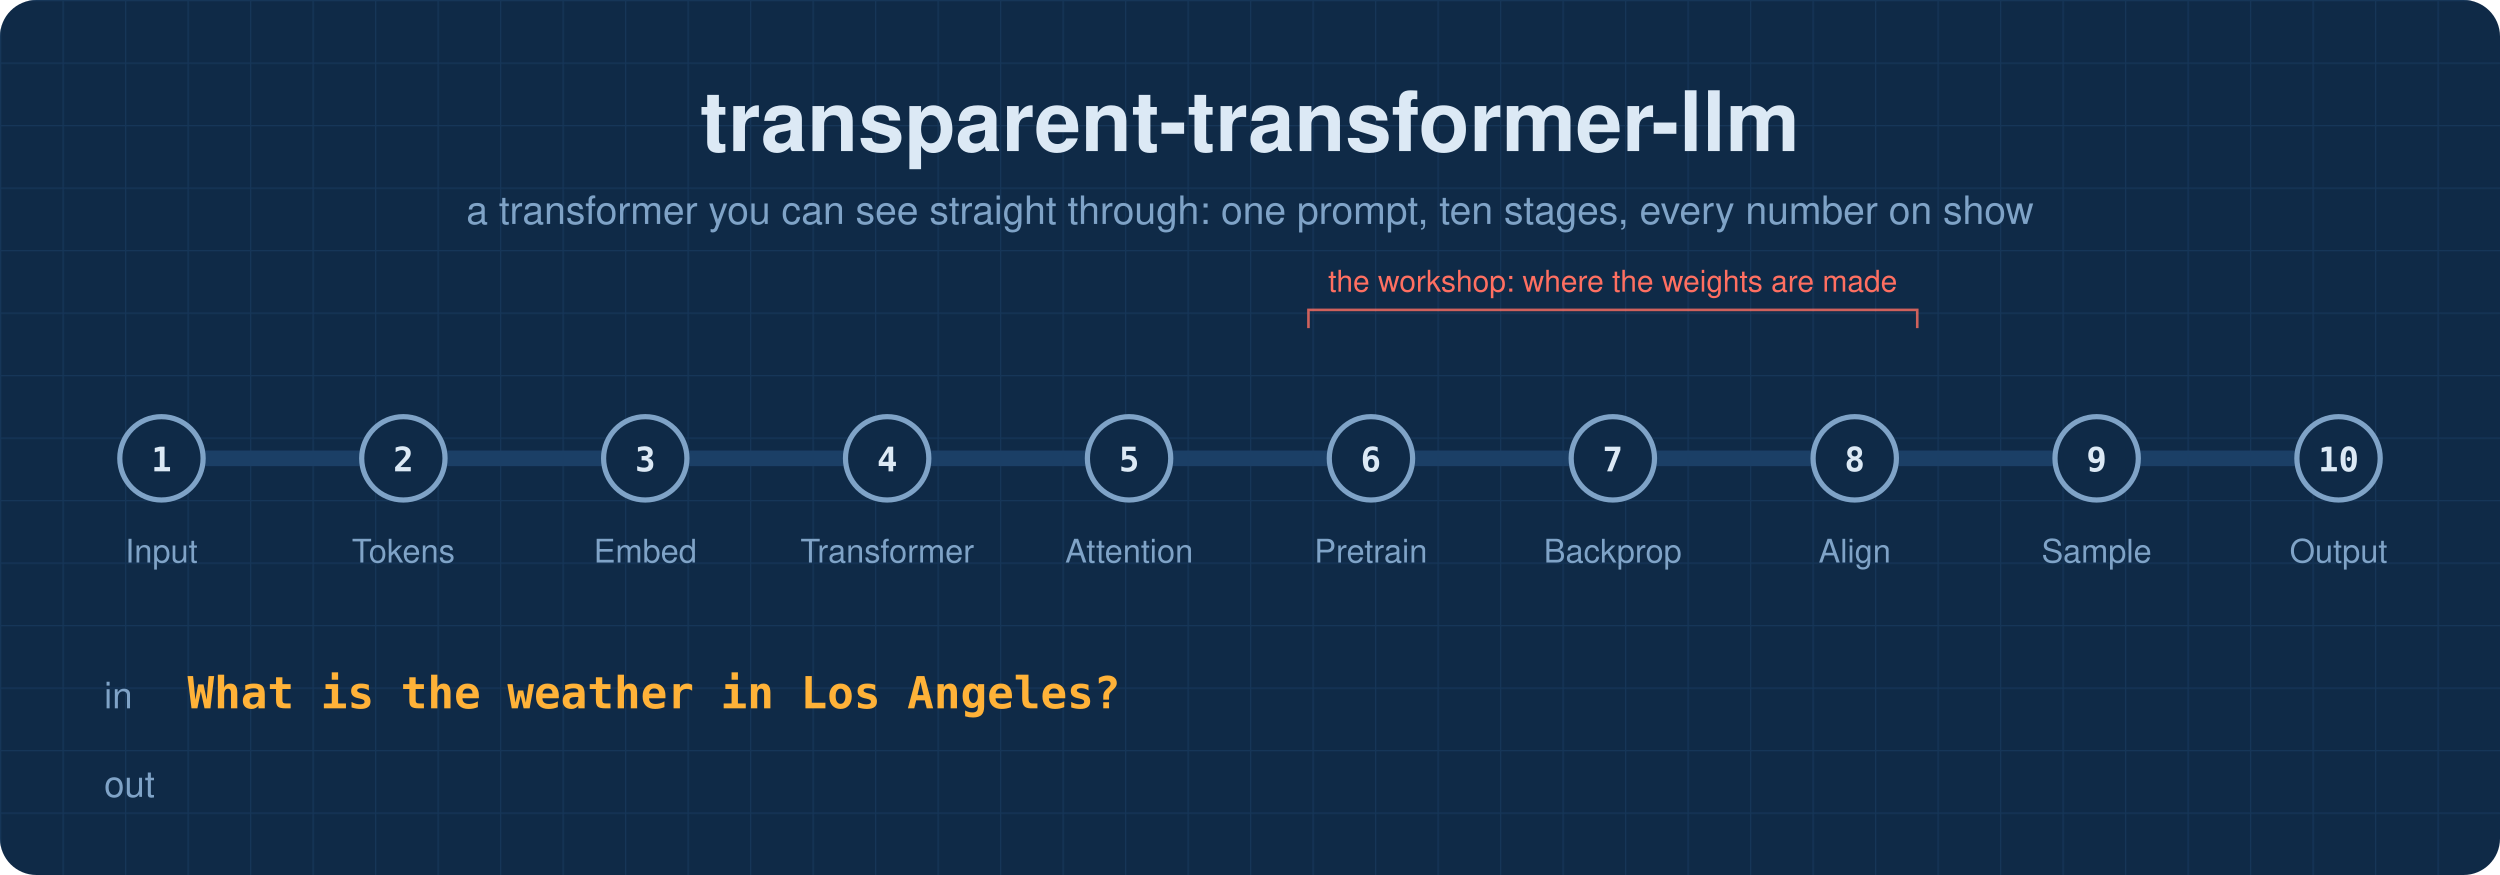
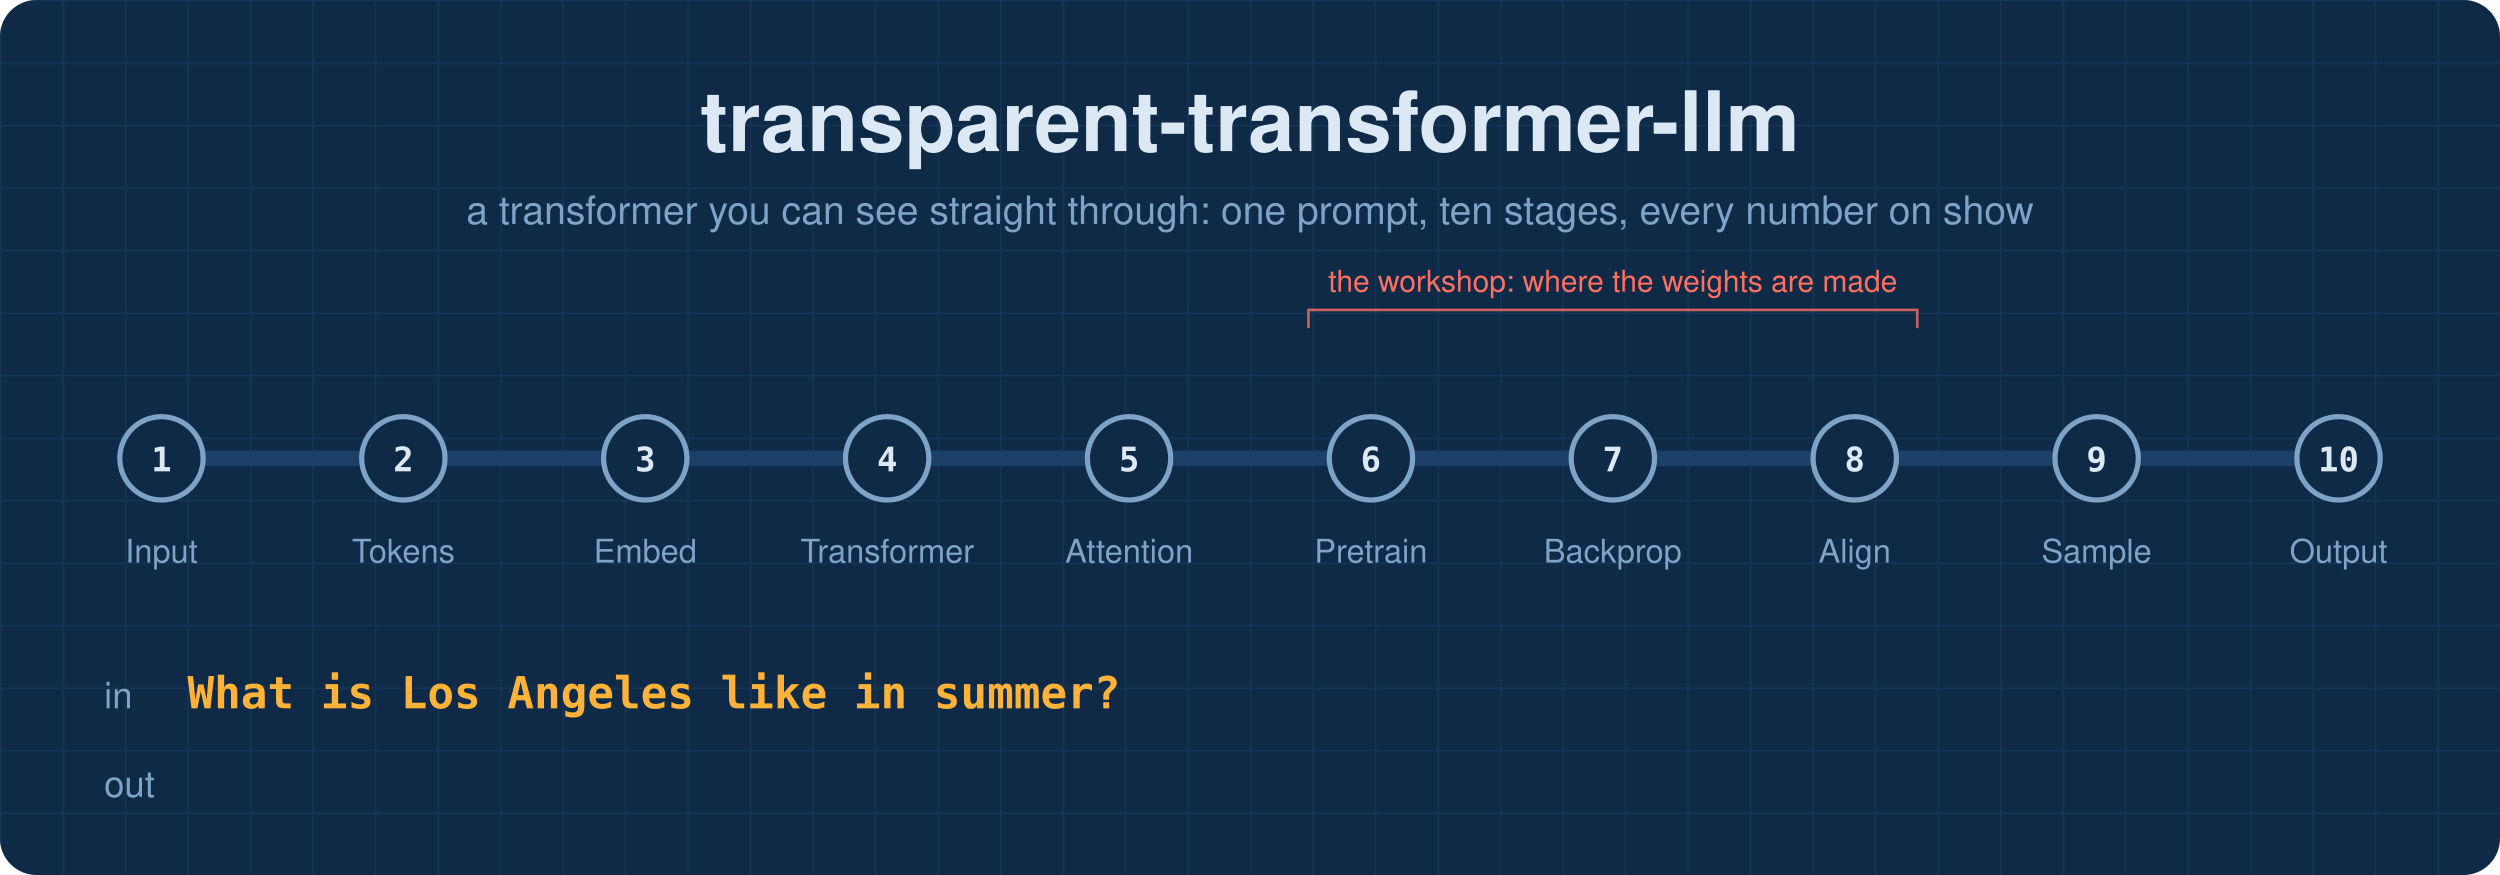
<svg xmlns="http://www.w3.org/2000/svg" viewBox="0 0 960 336" width="960" height="336" role="img">
  <defs>
    <pattern id="g" width="24" height="24" patternUnits="userSpaceOnUse">
      <path d="M24 0H0V24" fill="none" stroke="#1B3F66" stroke-width="1" />
    </pattern>
  </defs>
  <rect width="960" height="336" rx="14" fill="#0F2A47" />
  <rect width="960" height="336" rx="14" fill="url(#g)" opacity="0.55" />
  <text x="480.0" y="58.0" font-family="system-ui,-apple-system,'Segoe UI',Helvetica,Arial,sans-serif" font-size="32" fill="#DCE9F5" text-anchor="middle" font-weight="700" xml:space="preserve">transparent-transformer-llm</text>
  <text x="480.0" y="86.0" font-family="system-ui,-apple-system,'Segoe UI',Helvetica,Arial,sans-serif" font-size="15" fill="#7FA3C7" text-anchor="middle" font-weight="400" xml:space="preserve">a transformer you can see straight through: one prompt, ten stages, every number on show</text>
  <line x1="62.0" y1="176" x2="898.0" y2="176" stroke="#1B3F66" stroke-width="6" stroke-linecap="round" />
  <circle cx="62.0" cy="176" r="16" fill="#0F2A47" stroke="#7FA3C7" stroke-width="2" />
  <circle cx="62.0" cy="176" r="16" fill="#FFB238" opacity="0">
    <animate attributeName="opacity" dur="14s" repeatCount="indefinite" values="0;0;1;0.25;0.25;0" keyTimes="0;0.110;0.120;0.180;0.95;1" />
  </circle>
  <text x="62.0" y="181.0" font-family="ui-monospace,'SF Mono',Menlo,Consolas,'DejaVu Sans Mono',monospace" font-size="13" fill="#DCE9F5" text-anchor="middle" font-weight="700" xml:space="preserve">1</text>
  <text x="62.0" y="216.0" font-family="system-ui,-apple-system,'Segoe UI',Helvetica,Arial,sans-serif" font-size="12.5" fill="#7FA3C7" text-anchor="middle" font-weight="400" xml:space="preserve">Input</text>
  <circle cx="154.889" cy="176" r="16" fill="#0F2A47" stroke="#7FA3C7" stroke-width="2" />
  <circle cx="154.889" cy="176" r="16" fill="#FFB238" opacity="0">
    <animate attributeName="opacity" dur="14s" repeatCount="indefinite" values="0;0;1;0.25;0.25;0" keyTimes="0;0.177;0.187;0.247;0.95;1" />
  </circle>
  <text x="154.9" y="181.0" font-family="ui-monospace,'SF Mono',Menlo,Consolas,'DejaVu Sans Mono',monospace" font-size="13" fill="#DCE9F5" text-anchor="middle" font-weight="700" xml:space="preserve">2</text>
  <text x="154.9" y="216.0" font-family="system-ui,-apple-system,'Segoe UI',Helvetica,Arial,sans-serif" font-size="12.5" fill="#7FA3C7" text-anchor="middle" font-weight="400" xml:space="preserve">Tokens</text>
  <circle cx="247.778" cy="176" r="16" fill="#0F2A47" stroke="#7FA3C7" stroke-width="2" />
  <circle cx="247.778" cy="176" r="16" fill="#FFB238" opacity="0">
    <animate attributeName="opacity" dur="14s" repeatCount="indefinite" values="0;0;1;0.25;0.25;0" keyTimes="0;0.243;0.253;0.313;0.95;1" />
  </circle>
  <text x="247.8" y="181.0" font-family="ui-monospace,'SF Mono',Menlo,Consolas,'DejaVu Sans Mono',monospace" font-size="13" fill="#DCE9F5" text-anchor="middle" font-weight="700" xml:space="preserve">3</text>
  <text x="247.8" y="216.0" font-family="system-ui,-apple-system,'Segoe UI',Helvetica,Arial,sans-serif" font-size="12.5" fill="#7FA3C7" text-anchor="middle" font-weight="400" xml:space="preserve">Embed</text>
  <circle cx="340.667" cy="176" r="16" fill="#0F2A47" stroke="#7FA3C7" stroke-width="2" />
  <circle cx="340.667" cy="176" r="16" fill="#FFB238" opacity="0">
    <animate attributeName="opacity" dur="14s" repeatCount="indefinite" values="0;0;1;0.25;0.25;0" keyTimes="0;0.310;0.320;0.380;0.95;1" />
  </circle>
  <text x="340.7" y="181.0" font-family="ui-monospace,'SF Mono',Menlo,Consolas,'DejaVu Sans Mono',monospace" font-size="13" fill="#DCE9F5" text-anchor="middle" font-weight="700" xml:space="preserve">4</text>
  <text x="340.7" y="216.0" font-family="system-ui,-apple-system,'Segoe UI',Helvetica,Arial,sans-serif" font-size="12.5" fill="#7FA3C7" text-anchor="middle" font-weight="400" xml:space="preserve">Transformer</text>
  <circle cx="433.556" cy="176" r="16" fill="#0F2A47" stroke="#7FA3C7" stroke-width="2" />
  <circle cx="433.556" cy="176" r="16" fill="#FFB238" opacity="0">
    <animate attributeName="opacity" dur="14s" repeatCount="indefinite" values="0;0;1;0.25;0.25;0" keyTimes="0;0.377;0.387;0.447;0.95;1" />
  </circle>
  <text x="433.6" y="181.0" font-family="ui-monospace,'SF Mono',Menlo,Consolas,'DejaVu Sans Mono',monospace" font-size="13" fill="#DCE9F5" text-anchor="middle" font-weight="700" xml:space="preserve">5</text>
  <text x="433.6" y="216.0" font-family="system-ui,-apple-system,'Segoe UI',Helvetica,Arial,sans-serif" font-size="12.5" fill="#7FA3C7" text-anchor="middle" font-weight="400" xml:space="preserve">Attention</text>
  <circle cx="526.444" cy="176" r="16" fill="#0F2A47" stroke="#7FA3C7" stroke-width="2" />
  <circle cx="526.444" cy="176" r="16" fill="#FF6F61" opacity="0">
    <animate attributeName="opacity" dur="14s" repeatCount="indefinite" values="0;0;1;0.25;0.25;0" keyTimes="0;0.443;0.453;0.513;0.95;1" />
  </circle>
  <text x="526.4" y="181.0" font-family="ui-monospace,'SF Mono',Menlo,Consolas,'DejaVu Sans Mono',monospace" font-size="13" fill="#DCE9F5" text-anchor="middle" font-weight="700" xml:space="preserve">6</text>
  <text x="526.4" y="216.0" font-family="system-ui,-apple-system,'Segoe UI',Helvetica,Arial,sans-serif" font-size="12.5" fill="#7FA3C7" text-anchor="middle" font-weight="400" xml:space="preserve">Pretrain</text>
  <circle cx="619.333" cy="176" r="16" fill="#0F2A47" stroke="#7FA3C7" stroke-width="2" />
  <circle cx="619.333" cy="176" r="16" fill="#FF6F61" opacity="0">
    <animate attributeName="opacity" dur="14s" repeatCount="indefinite" values="0;0;1;0.25;0.25;0" keyTimes="0;0.510;0.520;0.580;0.95;1" />
  </circle>
  <text x="619.3" y="181.0" font-family="ui-monospace,'SF Mono',Menlo,Consolas,'DejaVu Sans Mono',monospace" font-size="13" fill="#DCE9F5" text-anchor="middle" font-weight="700" xml:space="preserve">7</text>
  <text x="619.3" y="216.0" font-family="system-ui,-apple-system,'Segoe UI',Helvetica,Arial,sans-serif" font-size="12.5" fill="#7FA3C7" text-anchor="middle" font-weight="400" xml:space="preserve">Backprop</text>
  <circle cx="712.222" cy="176" r="16" fill="#0F2A47" stroke="#7FA3C7" stroke-width="2" />
  <circle cx="712.222" cy="176" r="16" fill="#FF6F61" opacity="0">
    <animate attributeName="opacity" dur="14s" repeatCount="indefinite" values="0;0;1;0.25;0.25;0" keyTimes="0;0.577;0.587;0.647;0.95;1" />
  </circle>
  <text x="712.2" y="181.0" font-family="ui-monospace,'SF Mono',Menlo,Consolas,'DejaVu Sans Mono',monospace" font-size="13" fill="#DCE9F5" text-anchor="middle" font-weight="700" xml:space="preserve">8</text>
  <text x="712.2" y="216.0" font-family="system-ui,-apple-system,'Segoe UI',Helvetica,Arial,sans-serif" font-size="12.5" fill="#7FA3C7" text-anchor="middle" font-weight="400" xml:space="preserve">Align</text>
  <circle cx="805.111" cy="176" r="16" fill="#0F2A47" stroke="#7FA3C7" stroke-width="2" />
  <circle cx="805.111" cy="176" r="16" fill="#FFB238" opacity="0">
    <animate attributeName="opacity" dur="14s" repeatCount="indefinite" values="0;0;1;0.25;0.25;0" keyTimes="0;0.643;0.653;0.713;0.95;1" />
  </circle>
  <text x="805.1" y="181.0" font-family="ui-monospace,'SF Mono',Menlo,Consolas,'DejaVu Sans Mono',monospace" font-size="13" fill="#DCE9F5" text-anchor="middle" font-weight="700" xml:space="preserve">9</text>
  <text x="805.1" y="216.0" font-family="system-ui,-apple-system,'Segoe UI',Helvetica,Arial,sans-serif" font-size="12.5" fill="#7FA3C7" text-anchor="middle" font-weight="400" xml:space="preserve">Sample</text>
  <circle cx="898.0" cy="176" r="16" fill="#0F2A47" stroke="#7FA3C7" stroke-width="2" />
  <circle cx="898.0" cy="176" r="16" fill="#FFB238" opacity="0">
    <animate attributeName="opacity" dur="14s" repeatCount="indefinite" values="0;0;1;0.25;0.25;0" keyTimes="0;0.710;0.720;0.780;0.95;1" />
  </circle>
  <text x="898.0" y="181.0" font-family="ui-monospace,'SF Mono',Menlo,Consolas,'DejaVu Sans Mono',monospace" font-size="13" fill="#DCE9F5" text-anchor="middle" font-weight="700" xml:space="preserve">10</text>
  <text x="898.0" y="216.0" font-family="system-ui,-apple-system,'Segoe UI',Helvetica,Arial,sans-serif" font-size="12.5" fill="#7FA3C7" text-anchor="middle" font-weight="400" xml:space="preserve">Output</text>
  <g opacity="0">
    <animate attributeName="opacity" dur="14s" repeatCount="indefinite" values="0;0;1;1;0;0" keyTimes="0;0.1;0.12;0.72;0.74;1" />
    <animateTransform attributeName="transform" type="translate" dur="14s" repeatCount="indefinite" calcMode="spline" keySplines="0 0 1 1;0.7 0 0.3 1;0.7 0 0.3 1;0.7 0 0.3 1;0.7 0 0.3 1;0.7 0 0.3 1;0.7 0 0.3 1;0.7 0 0.3 1;0.7 0 0.3 1;0.7 0 0.3 1;0 0 1 1" values="62 0;62 0;155 0;248 0;341 0;434 0;526 0;619 0;712 0;805 0;898 0;898 0" keyTimes="0;0.120;0.187;0.253;0.320;0.387;0.453;0.520;0.587;0.653;0.720;1" />
    <path d="M-10 140h20M0 140v8M-9 156v-8h18v8" fill="none" stroke="#FFB238" stroke-width="2.2" stroke-linecap="round" />
    <rect x="-7" y="150" width="14" height="10" rx="2" fill="#FFB238" />
  </g>
  <path d="M502.444 126v-7h233.778v7" fill="none" stroke="#FF6F61" stroke-width="1" opacity="0.8" />
  <text x="619.3" y="112.0" font-family="system-ui,-apple-system,'Segoe UI',Helvetica,Arial,sans-serif" font-size="11.5" fill="#FF6F61" text-anchor="middle" font-weight="400" xml:space="preserve">the workshop: where the weights are made</text>
  <text x="40.0" y="272.0" font-family="system-ui,-apple-system,'Segoe UI',Helvetica,Arial,sans-serif" font-size="14" fill="#7FA3C7" text-anchor="start" font-weight="400" xml:space="preserve">in </text>
  <g>
    <animate attributeName="opacity" dur="14s" repeatCount="indefinite" values="0;0;1;1;0;0" keyTimes="0;0.000;0.020;0.960;0.980;1" />
-     <text x="72.0" y="272.0" font-family="ui-monospace,'SF Mono',Menlo,Consolas,'DejaVu Sans Mono',monospace" font-size="17" fill="#FFB238" text-anchor="start" font-weight="600" xml:space="preserve">What is the weather in Los Angeles?</text>
+     <text x="72.0" y="272.0" font-family="ui-monospace,'SF Mono',Menlo,Consolas,'DejaVu Sans Mono',monospace" font-size="17" fill="#FFB238" text-anchor="start" font-weight="600" xml:space="preserve">What is Los Angeles like in summer?</text>
  </g>
  <text x="40.0" y="306.0" font-family="system-ui,-apple-system,'Segoe UI',Helvetica,Arial,sans-serif" font-size="14" fill="#7FA3C7" text-anchor="start" font-weight="400" xml:space="preserve">out</text>
  <g opacity="0">
    <animate attributeName="opacity" dur="14s" repeatCount="indefinite" values="0;0;1;1;0;0" keyTimes="0;0.715;0.735;0.960;0.980;1" />
-     <text x="72.0" y="306.0" font-family="ui-monospace,'SF Mono',Menlo,Consolas,'DejaVu Sans Mono',monospace" font-size="17" fill="#6FE3B4" text-anchor="start" font-weight="600" xml:space="preserve">I</text>
+     <text x="72.0" y="306.0" font-family="ui-monospace,'SF Mono',Menlo,Consolas,'DejaVu Sans Mono',monospace" font-size="17" fill="#6FE3B4" text-anchor="start" font-weight="600" xml:space="preserve">In</text>
  </g>
  <g opacity="0">
-     <animate attributeName="opacity" dur="14s" repeatCount="indefinite" values="0;0;1;1;0;0" keyTimes="0;0.727;0.747;0.960;0.980;1" />
-     <text x="82.2" y="306.0" font-family="ui-monospace,'SF Mono',Menlo,Consolas,'DejaVu Sans Mono',monospace" font-size="17" fill="#6FE3B4" text-anchor="start" font-weight="600" xml:space="preserve"> cannot</text>
+     <animate attributeName="opacity" dur="14s" repeatCount="indefinite" values="0;0;1;1;0;0" keyTimes="0;0.726;0.746;0.960;0.980;1" />
+     <text x="92.5" y="306.0" font-family="ui-monospace,'SF Mono',Menlo,Consolas,'DejaVu Sans Mono',monospace" font-size="17" fill="#6FE3B4" text-anchor="start" font-weight="600" xml:space="preserve"> summer</text>
  </g>
  <g opacity="0">
-     <animate attributeName="opacity" dur="14s" repeatCount="indefinite" values="0;0;1;1;0;0" keyTimes="0;0.740;0.760;0.960;0.980;1" />
-     <text x="153.9" y="306.0" font-family="ui-monospace,'SF Mono',Menlo,Consolas,'DejaVu Sans Mono',monospace" font-size="17" fill="#6FE3B4" text-anchor="start" font-weight="600" xml:space="preserve"> see</text>
+     <animate attributeName="opacity" dur="14s" repeatCount="indefinite" values="0;0;1;1;0;0" keyTimes="0;0.737;0.757;0.960;0.980;1" />
+     <text x="164.1" y="306.0" font-family="ui-monospace,'SF Mono',Menlo,Consolas,'DejaVu Sans Mono',monospace" font-size="17" fill="#6FE3B4" text-anchor="start" font-weight="600" xml:space="preserve"> Los</text>
  </g>
  <g opacity="0">
-     <animate attributeName="opacity" dur="14s" repeatCount="indefinite" values="0;0;1;1;0;0" keyTimes="0;0.752;0.772;0.960;0.980;1" />
-     <text x="194.8" y="306.0" font-family="ui-monospace,'SF Mono',Menlo,Consolas,'DejaVu Sans Mono',monospace" font-size="17" fill="#6FE3B4" text-anchor="start" font-weight="600" xml:space="preserve"> live</text>
+     <animate attributeName="opacity" dur="14s" repeatCount="indefinite" values="0;0;1;1;0;0" keyTimes="0;0.748;0.768;0.960;0.980;1" />
+     <text x="205.0" y="306.0" font-family="ui-monospace,'SF Mono',Menlo,Consolas,'DejaVu Sans Mono',monospace" font-size="17" fill="#6FE3B4" text-anchor="start" font-weight="600" xml:space="preserve"> Angeles</text>
  </g>
  <g opacity="0">
-     <animate attributeName="opacity" dur="14s" repeatCount="indefinite" values="0;0;1;1;0;0" keyTimes="0;0.765;0.785;0.960;0.980;1" />
-     <text x="246.0" y="306.0" font-family="ui-monospace,'SF Mono',Menlo,Consolas,'DejaVu Sans Mono',monospace" font-size="17" fill="#6FE3B4" text-anchor="start" font-weight="600" xml:space="preserve"> weather</text>
+     <animate attributeName="opacity" dur="14s" repeatCount="indefinite" values="0;0;1;1;0;0" keyTimes="0;0.759;0.779;0.960;0.980;1" />
+     <text x="286.9" y="306.0" font-family="ui-monospace,'SF Mono',Menlo,Consolas,'DejaVu Sans Mono',monospace" font-size="17" fill="#6FE3B4" text-anchor="start" font-weight="600" xml:space="preserve"> is</text>
  </g>
  <g opacity="0">
-     <animate attributeName="opacity" dur="14s" repeatCount="indefinite" values="0;0;1;1;0;0" keyTimes="0;0.777;0.797;0.960;0.980;1" />
-     <text x="327.9" y="306.0" font-family="ui-monospace,'SF Mono',Menlo,Consolas,'DejaVu Sans Mono',monospace" font-size="17" fill="#6FE3B4" text-anchor="start" font-weight="600" xml:space="preserve"> data</text>
+     <animate attributeName="opacity" dur="14s" repeatCount="indefinite" values="0;0;1;1;0;0" keyTimes="0;0.771;0.791;0.960;0.980;1" />
+     <text x="317.6" y="306.0" font-family="ui-monospace,'SF Mono',Menlo,Consolas,'DejaVu Sans Mono',monospace" font-size="17" fill="#6FE3B4" text-anchor="start" font-weight="600" xml:space="preserve"> usually</text>
  </g>
  <g opacity="0">
-     <animate attributeName="opacity" dur="14s" repeatCount="indefinite" values="0;0;1;1;0;0" keyTimes="0;0.790;0.810;0.960;0.980;1" />
-     <text x="379.0" y="306.0" font-family="ui-monospace,'SF Mono',Menlo,Consolas,'DejaVu Sans Mono',monospace" font-size="17" fill="#6FE3B4" text-anchor="start" font-weight="600" xml:space="preserve">,</text>
+     <animate attributeName="opacity" dur="14s" repeatCount="indefinite" values="0;0;1;1;0;0" keyTimes="0;0.782;0.802;0.960;0.980;1" />
+     <text x="399.5" y="306.0" font-family="ui-monospace,'SF Mono',Menlo,Consolas,'DejaVu Sans Mono',monospace" font-size="17" fill="#6FE3B4" text-anchor="start" font-weight="600" xml:space="preserve"> hot</text>
  </g>
  <g opacity="0">
-     <animate attributeName="opacity" dur="14s" repeatCount="indefinite" values="0;0;1;1;0;0" keyTimes="0;0.802;0.823;0.960;0.980;1" />
-     <text x="389.3" y="306.0" font-family="ui-monospace,'SF Mono',Menlo,Consolas,'DejaVu Sans Mono',monospace" font-size="17" fill="#6FE3B4" text-anchor="start" font-weight="600" xml:space="preserve"> but</text>
+     <animate attributeName="opacity" dur="14s" repeatCount="indefinite" values="0;0;1;1;0;0" keyTimes="0;0.793;0.813;0.960;0.980;1" />
+     <text x="440.4" y="306.0" font-family="ui-monospace,'SF Mono',Menlo,Consolas,'DejaVu Sans Mono',monospace" font-size="17" fill="#6FE3B4" text-anchor="start" font-weight="600" xml:space="preserve"> and</text>
+   </g>
+   <g opacity="0">
+     <animate attributeName="opacity" dur="14s" repeatCount="indefinite" values="0;0;1;1;0;0" keyTimes="0;0.804;0.824;0.960;0.980;1" />
+     <text x="481.4" y="306.0" font-family="ui-monospace,'SF Mono',Menlo,Consolas,'DejaVu Sans Mono',monospace" font-size="17" fill="#6FE3B4" text-anchor="start" font-weight="600" xml:space="preserve"> dry</text>
  </g>
  <g opacity="0">
    <animate attributeName="opacity" dur="14s" repeatCount="indefinite" values="0;0;1;1;0;0" keyTimes="0;0.815;0.835;0.960;0.980;1" />
-     <text x="430.2" y="306.0" font-family="ui-monospace,'SF Mono',Menlo,Consolas,'DejaVu Sans Mono',monospace" font-size="17" fill="#6FE3B4" text-anchor="start" font-weight="600" xml:space="preserve"> Los</text>
+     <text x="522.3" y="306.0" font-family="ui-monospace,'SF Mono',Menlo,Consolas,'DejaVu Sans Mono',monospace" font-size="17" fill="#6FE3B4" text-anchor="start" font-weight="600" xml:space="preserve">.</text>
  </g>
  <g opacity="0">
-     <animate attributeName="opacity" dur="14s" repeatCount="indefinite" values="0;0;1;1;0;0" keyTimes="0;0.828;0.848;0.960;0.980;1" />
-     <text x="471.1" y="306.0" font-family="ui-monospace,'SF Mono',Menlo,Consolas,'DejaVu Sans Mono',monospace" font-size="17" fill="#6FE3B4" text-anchor="start" font-weight="600" xml:space="preserve"> Angeles</text>
+     <animate attributeName="opacity" dur="14s" repeatCount="indefinite" values="0;0;1;1;0;0" keyTimes="0;0.826;0.846;0.960;0.980;1" />
+     <text x="532.5" y="306.0" font-family="ui-monospace,'SF Mono',Menlo,Consolas,'DejaVu Sans Mono',monospace" font-size="17" fill="#6FE3B4" text-anchor="start" font-weight="600" xml:space="preserve"> People</text>
  </g>
  <g opacity="0">
-     <animate attributeName="opacity" dur="14s" repeatCount="indefinite" values="0;0;1;1;0;0" keyTimes="0;0.840;0.860;0.960;0.980;1" />
-     <text x="553.0" y="306.0" font-family="ui-monospace,'SF Mono',Menlo,Consolas,'DejaVu Sans Mono',monospace" font-size="17" fill="#6FE3B4" text-anchor="start" font-weight="600" xml:space="preserve"> is</text>
+     <animate attributeName="opacity" dur="14s" repeatCount="indefinite" values="0;0;1;1;0;0" keyTimes="0;0.837;0.857;0.960;0.980;1" />
+     <text x="604.2" y="306.0" font-family="ui-monospace,'SF Mono',Menlo,Consolas,'DejaVu Sans Mono',monospace" font-size="17" fill="#6FE3B4" text-anchor="start" font-weight="600" xml:space="preserve"> there</text>
  </g>
  <g opacity="0">
-     <animate attributeName="opacity" dur="14s" repeatCount="indefinite" values="0;0;1;1;0;0" keyTimes="0;0.853;0.873;0.960;0.980;1" />
-     <text x="583.7" y="306.0" font-family="ui-monospace,'SF Mono',Menlo,Consolas,'DejaVu Sans Mono',monospace" font-size="17" fill="#6FE3B4" text-anchor="start" font-weight="600" xml:space="preserve"> usually</text>
+     <animate attributeName="opacity" dur="14s" repeatCount="indefinite" values="0;0;1;1;0;0" keyTimes="0;0.848;0.868;0.960;0.980;1" />
+     <text x="665.6" y="306.0" font-family="ui-monospace,'SF Mono',Menlo,Consolas,'DejaVu Sans Mono',monospace" font-size="17" fill="#6FE3B4" text-anchor="start" font-weight="600" xml:space="preserve"> often</text>
  </g>
  <g opacity="0">
-     <animate attributeName="opacity" dur="14s" repeatCount="indefinite" values="0;0;1;1;0;0" keyTimes="0;0.865;0.885;0.960;0.980;1" />
-     <text x="665.6" y="306.0" font-family="ui-monospace,'SF Mono',Menlo,Consolas,'DejaVu Sans Mono',monospace" font-size="17" fill="#6FE3B4" text-anchor="start" font-weight="600" xml:space="preserve"> sunny</text>
+     <animate attributeName="opacity" dur="14s" repeatCount="indefinite" values="0;0;1;1;0;0" keyTimes="0;0.859;0.879;0.960;0.980;1" />
+     <text x="727.0" y="306.0" font-family="ui-monospace,'SF Mono',Menlo,Consolas,'DejaVu Sans Mono',monospace" font-size="17" fill="#6FE3B4" text-anchor="start" font-weight="600" xml:space="preserve"> go</text>
  </g>
  <g opacity="0">
-     <animate attributeName="opacity" dur="14s" repeatCount="indefinite" values="0;0;1;1;0;0" keyTimes="0;0.877;0.897;0.960;0.980;1" />
-     <text x="727.0" y="306.0" font-family="ui-monospace,'SF Mono',Menlo,Consolas,'DejaVu Sans Mono',monospace" font-size="17" fill="#6FE3B4" text-anchor="start" font-weight="600" xml:space="preserve"> and</text>
+     <animate attributeName="opacity" dur="14s" repeatCount="indefinite" values="0;0;1;1;0;0" keyTimes="0;0.871;0.891;0.960;0.980;1" />
+     <text x="757.7" y="306.0" font-family="ui-monospace,'SF Mono',Menlo,Consolas,'DejaVu Sans Mono',monospace" font-size="17" fill="#6FE3B4" text-anchor="start" font-weight="600" xml:space="preserve"> to</text>
  </g>
  <g opacity="0">
-     <animate attributeName="opacity" dur="14s" repeatCount="indefinite" values="0;0;1;1;0;0" keyTimes="0;0.890;0.910;0.960;0.980;1" />
-     <text x="767.9" y="306.0" font-family="ui-monospace,'SF Mono',Menlo,Consolas,'DejaVu Sans Mono',monospace" font-size="17" fill="#6FE3B4" text-anchor="start" font-weight="600" xml:space="preserve"> warm</text>
+     <animate attributeName="opacity" dur="14s" repeatCount="indefinite" values="0;0;1;1;0;0" keyTimes="0;0.882;0.902;0.960;0.980;1" />
+     <text x="788.4" y="306.0" font-family="ui-monospace,'SF Mono',Menlo,Consolas,'DejaVu Sans Mono',monospace" font-size="17" fill="#6FE3B4" text-anchor="start" font-weight="600" xml:space="preserve"> the</text>
  </g>
  <g opacity="0">
-     <animate attributeName="opacity" dur="14s" repeatCount="indefinite" values="0;0;1;1;0;0" keyTimes="0;0.902;0.922;0.960;0.980;1" />
-     <text x="819.1" y="306.0" font-family="ui-monospace,'SF Mono',Menlo,Consolas,'DejaVu Sans Mono',monospace" font-size="17" fill="#6FE3B4" text-anchor="start" font-weight="600" xml:space="preserve">.</text>
+     <animate attributeName="opacity" dur="14s" repeatCount="indefinite" values="0;0;1;1;0;0" keyTimes="0;0.893;0.913;0.960;0.980;1" />
+     <text x="829.3" y="306.0" font-family="ui-monospace,'SF Mono',Menlo,Consolas,'DejaVu Sans Mono',monospace" font-size="17" fill="#6FE3B4" text-anchor="start" font-weight="600" xml:space="preserve"> beach</text>
+   </g>
+   <g opacity="0">
+     <animate attributeName="opacity" dur="14s" repeatCount="indefinite" values="0;0;1;1;0;0" keyTimes="0;0.904;0.924;0.960;0.980;1" />
+     <text x="890.7" y="306.0" font-family="ui-monospace,'SF Mono',Menlo,Consolas,'DejaVu Sans Mono',monospace" font-size="17" fill="#6FE3B4" text-anchor="start" font-weight="600" xml:space="preserve">.</text>
  </g>
</svg>
